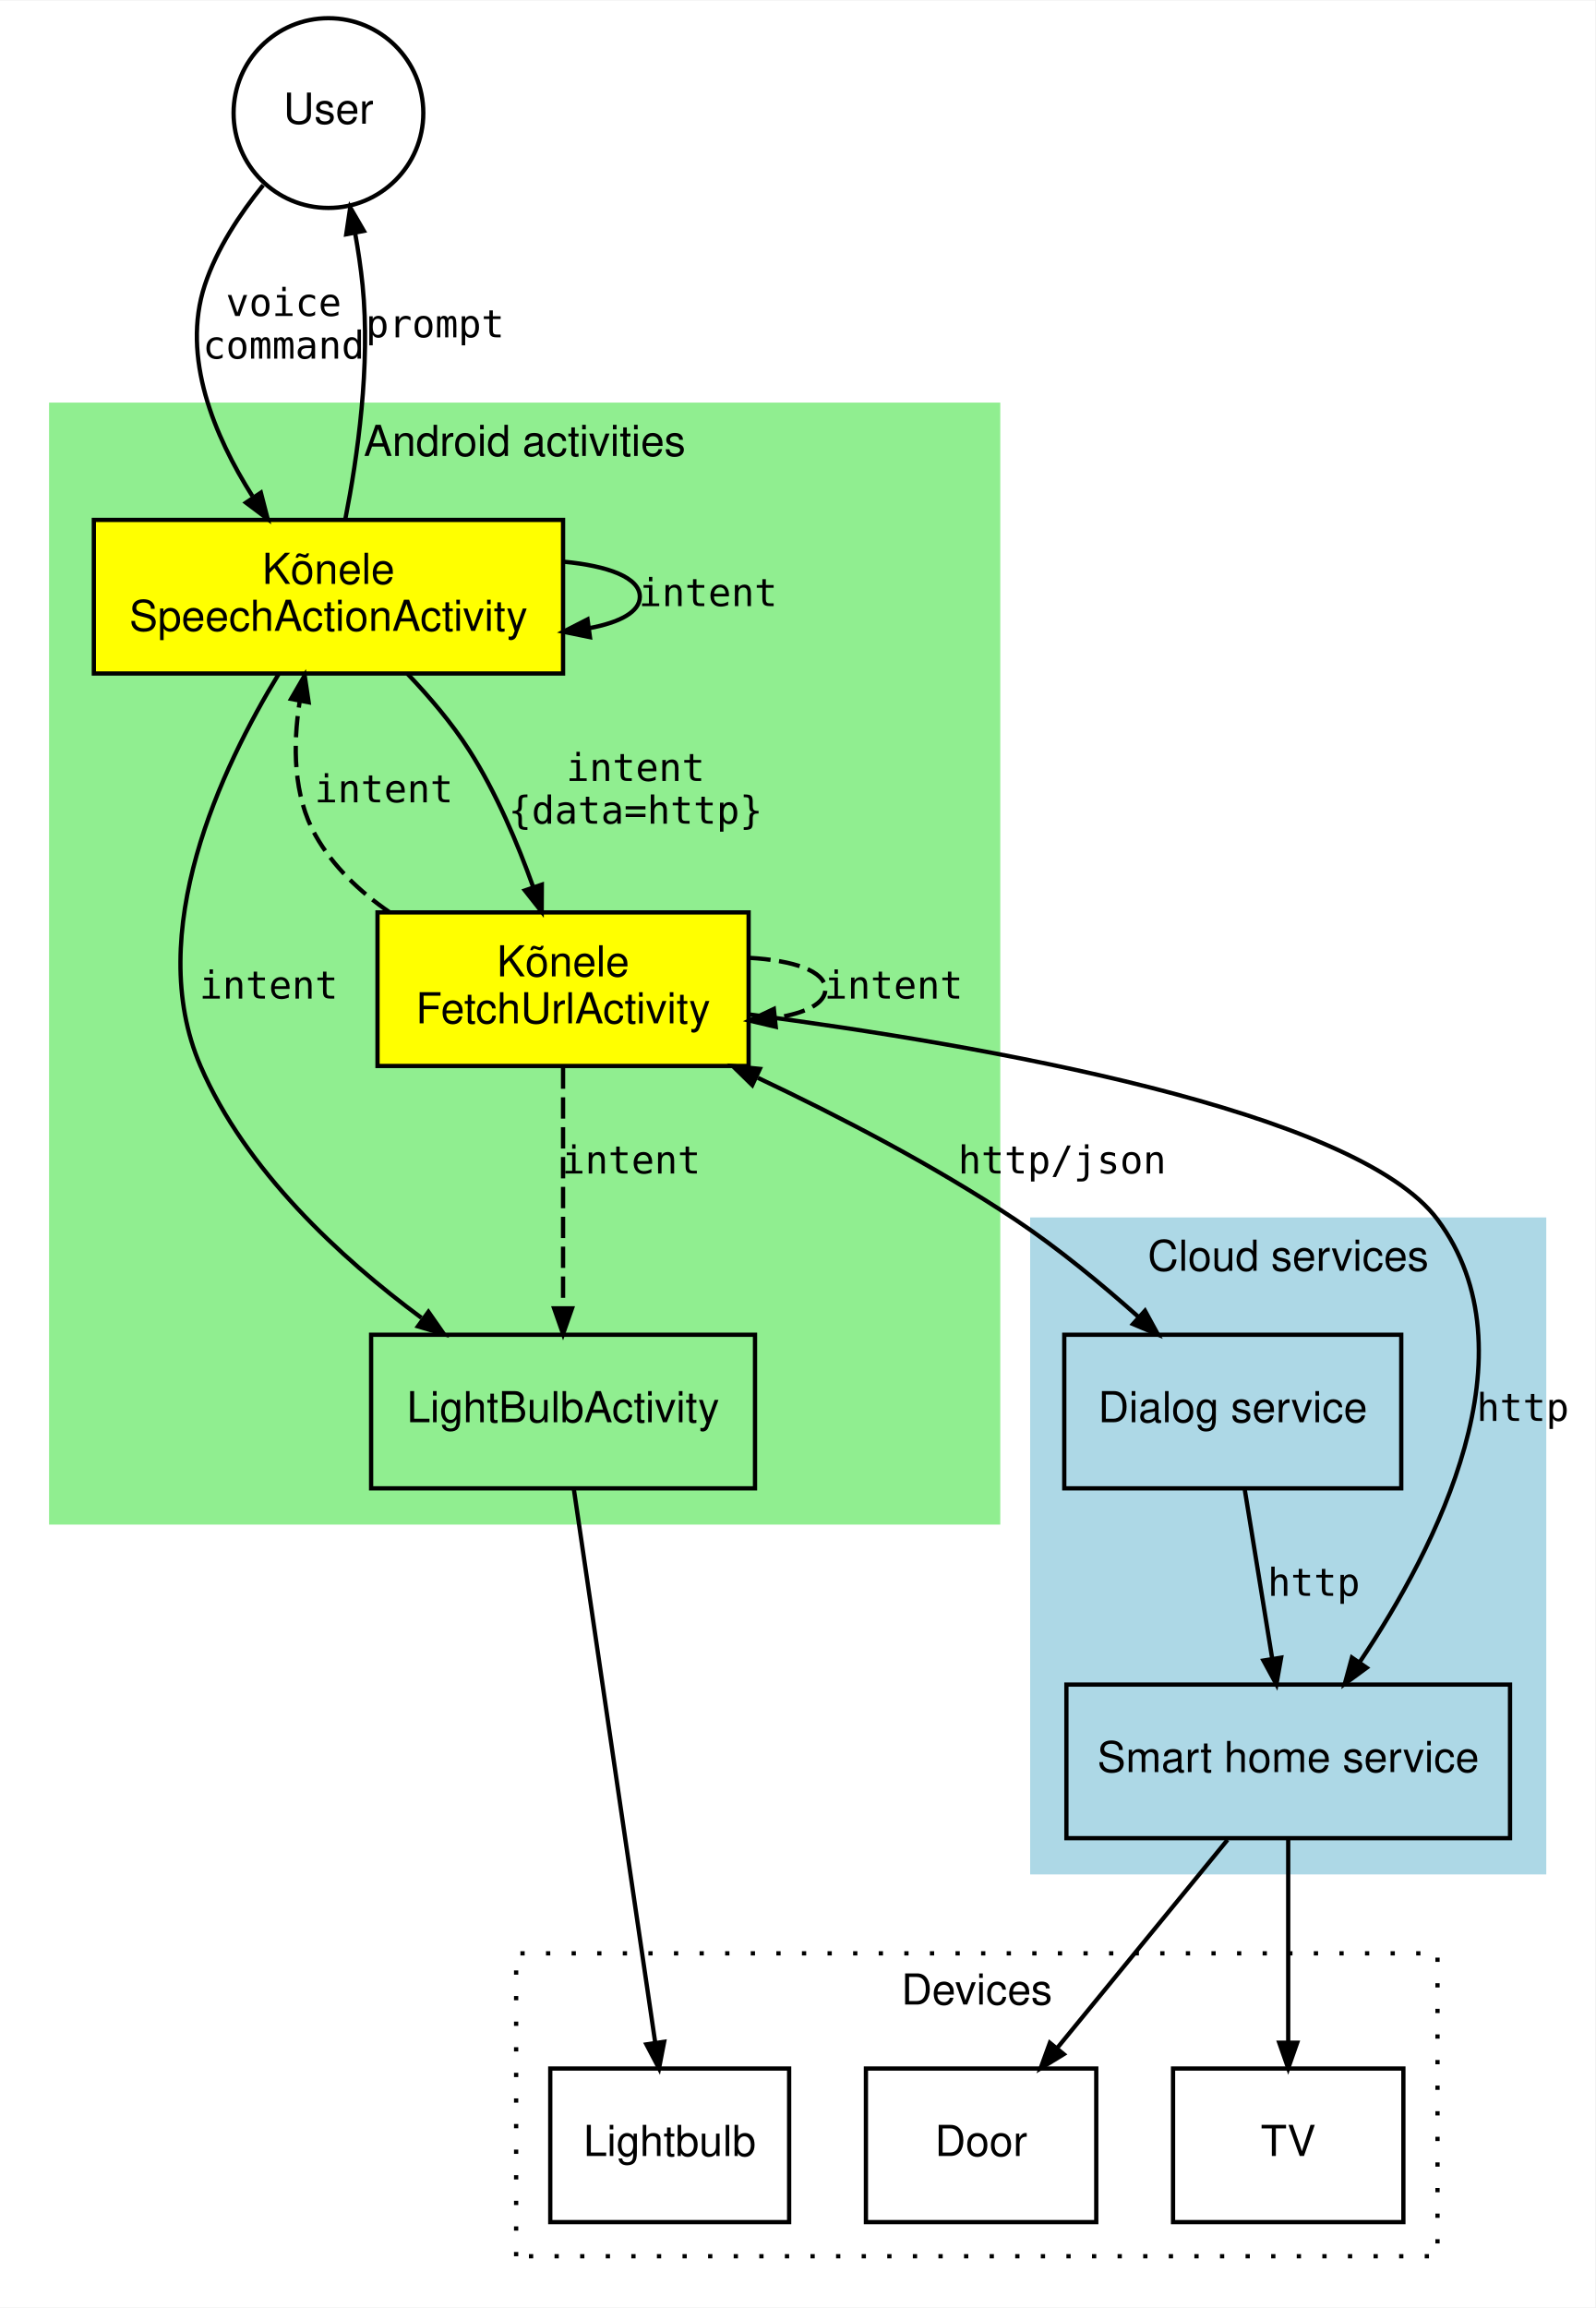
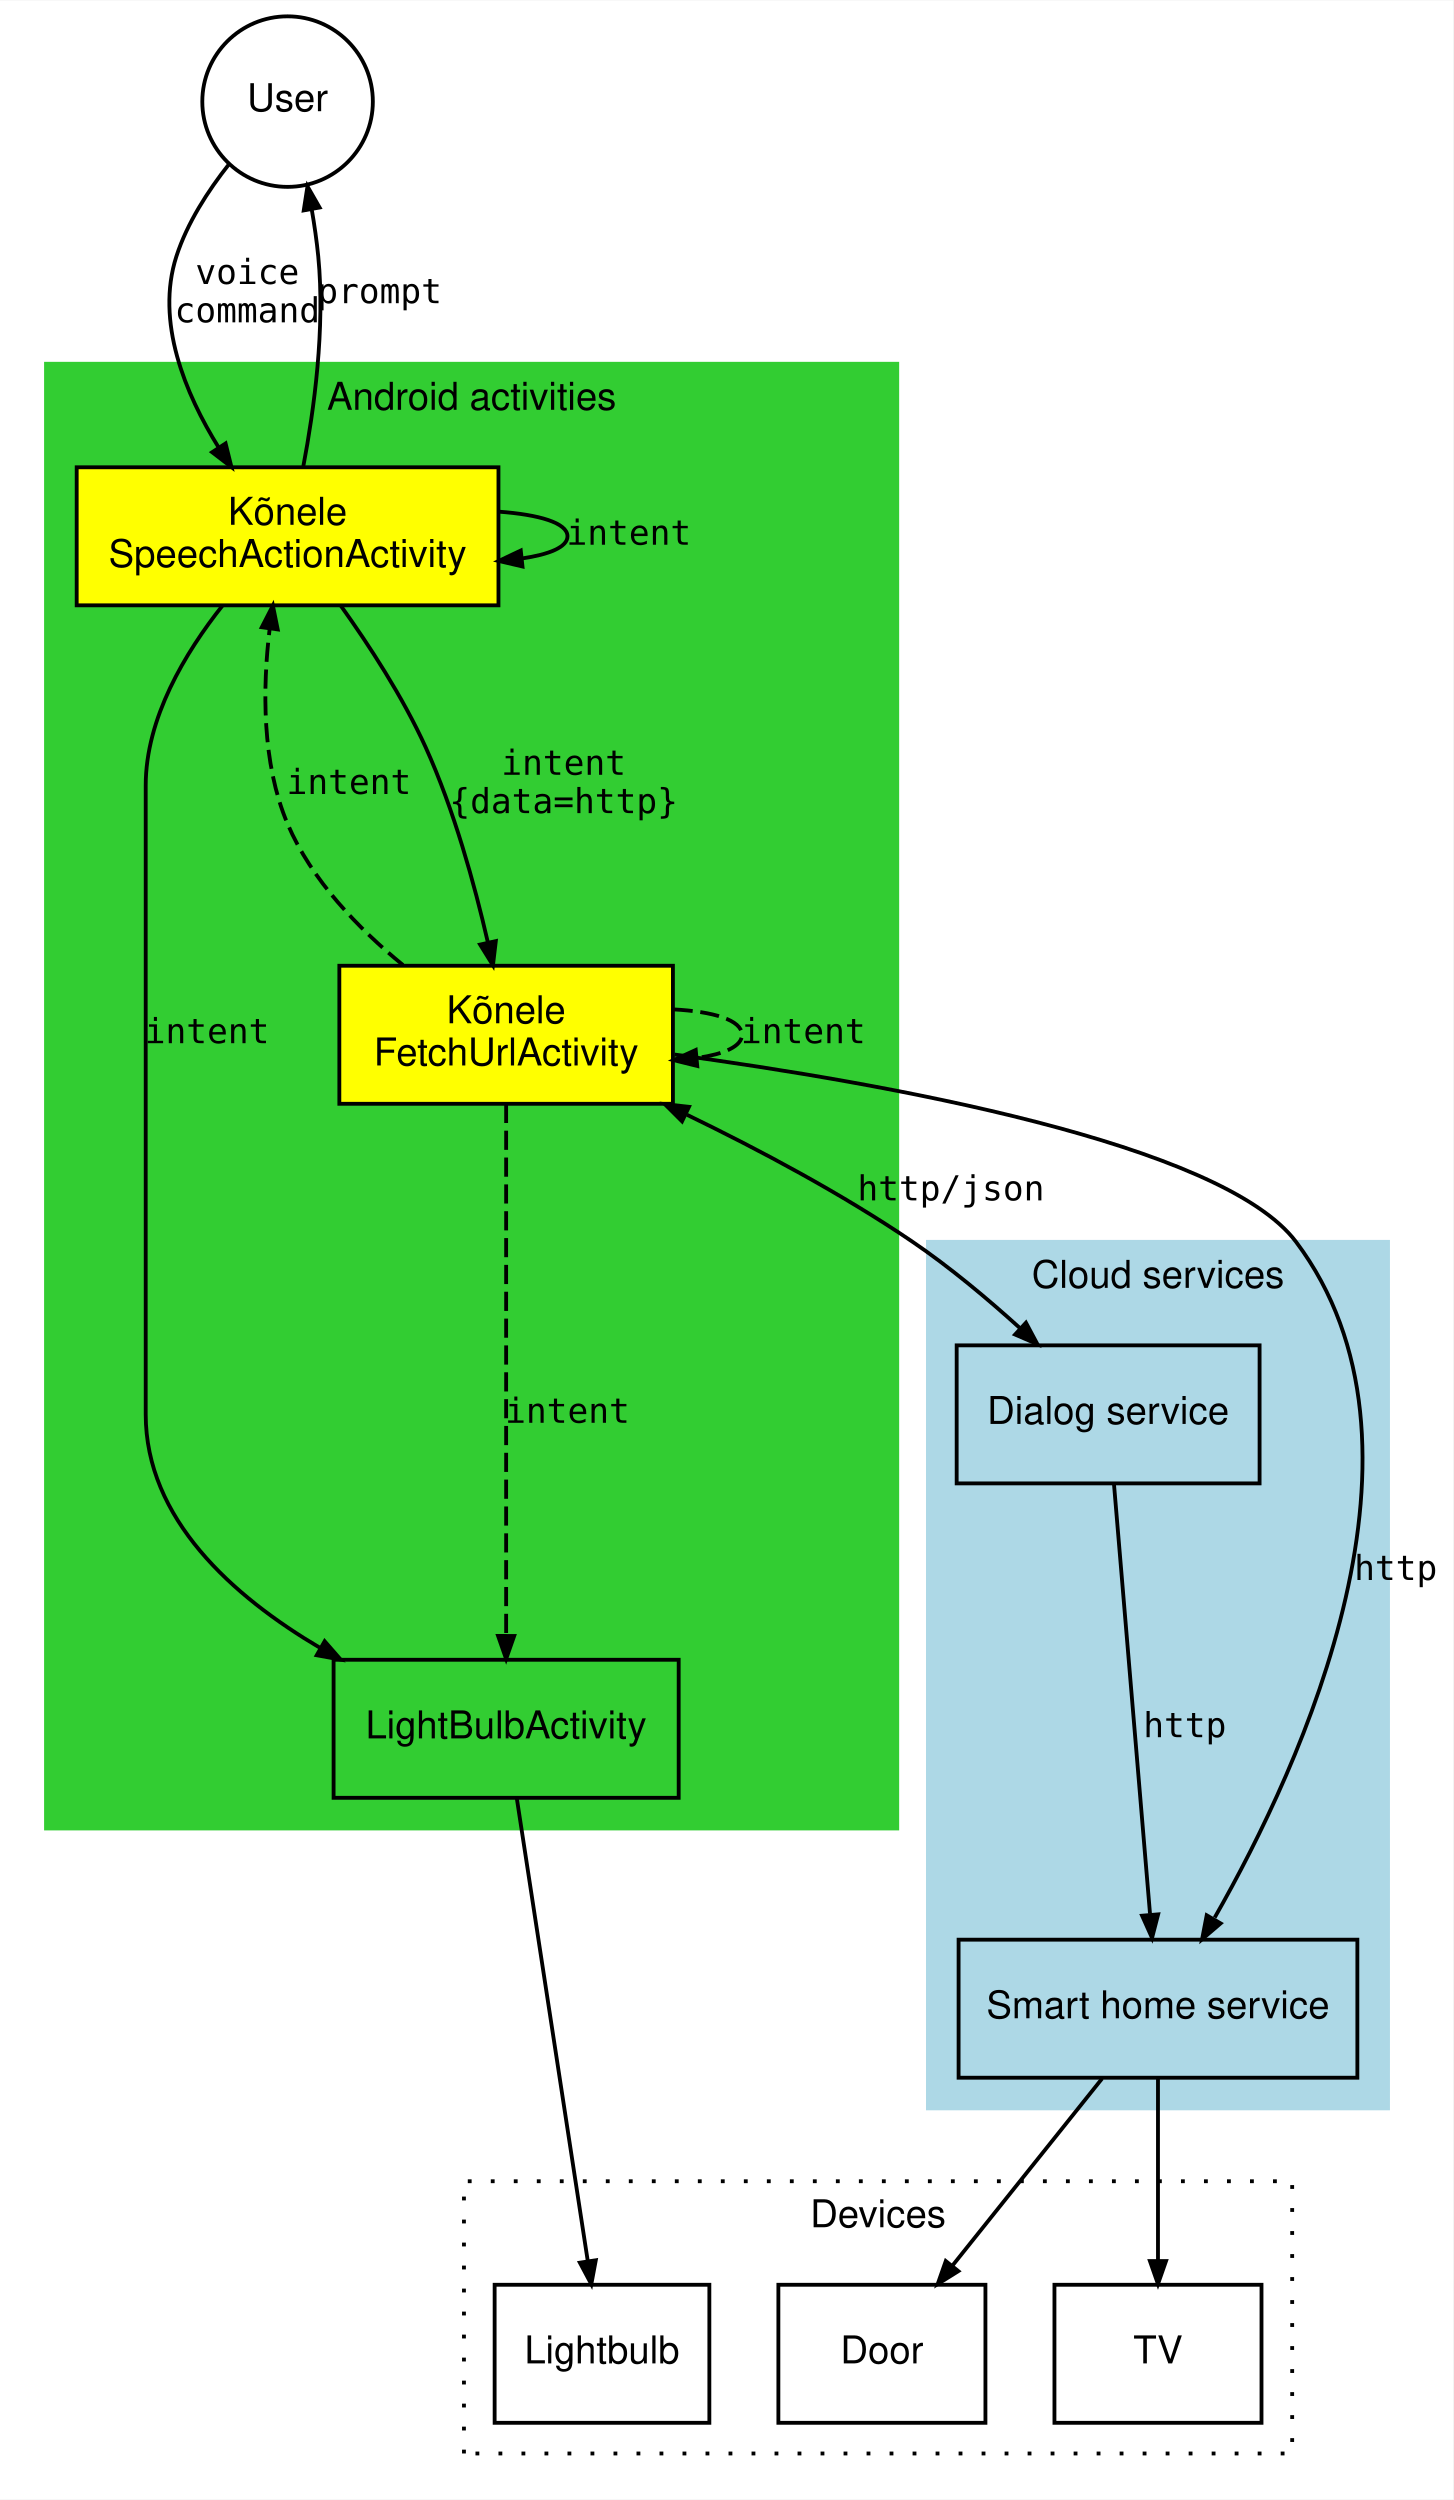
- <svg xmlns="http://www.w3.org/2000/svg" xmlns:xlink="http://www.w3.org/1999/xlink" width="374pt" height="541pt" viewBox="0.00 0.00 374.00 540.74">
-   <g id="graph0" class="graph" transform="scale(1 1) rotate(0) translate(4 536.738)">
-     <polygon fill="white" stroke="none" points="-4,4 -4,-536.738 370,-536.738 370,4 -4,4" />
+ <svg xmlns="http://www.w3.org/2000/svg" xmlns:xlink="http://www.w3.org/1999/xlink" width="379pt" height="652pt" viewBox="0.00 0.00 379.00 651.74">
+   <g id="graph0" class="graph" transform="scale(1 1) rotate(0) translate(4 647.7384)">
+     <polygon fill="#ffffff" stroke="transparent" points="-4,4 -4,-647.738 375,-647.738 375,4 -4,4" />
    <g id="clust1" class="cluster">
-       <polygon fill="lightblue" stroke="lightblue" points="238,-98 238,-251 358,-251 358,-98 238,-98" />
-       <text text-anchor="middle" x="298" y="-239" font-family="Helvetica,sans-Serif" font-size="10.00">Cloud services</text>
+       <polygon fill="#add8e6" stroke="#add8e6" points="238,-98 238,-324 358,-324 358,-98 238,-98" />
+       <text text-anchor="middle" x="298" y="-312" font-family="Helvetica,sans-Serif" font-size="10.00" fill="#000000">Cloud services</text>
    </g>
    <g id="clust2" class="cluster">
-       <polygon fill="none" stroke="black" stroke-dasharray="1,5" points="117,-8 117,-79 333,-79 333,-8 117,-8" />
-       <text text-anchor="middle" x="225" y="-67" font-family="Helvetica,sans-Serif" font-size="10.00">Devices</text>
+       <polygon fill="none" stroke="#000000" stroke-dasharray="1,5" points="117,-8 117,-79 333,-79 333,-8 117,-8" />
+       <text text-anchor="middle" x="225" y="-67" font-family="Helvetica,sans-Serif" font-size="10.00" fill="#000000">Devices</text>
    </g>
    <g id="clust3" class="cluster">
-       <polygon fill="lightgreen" stroke="lightgreen" points="8,-180 8,-442 230,-442 230,-180 8,-180" />
-       <text text-anchor="middle" x="119" y="-430" font-family="Helvetica,sans-Serif" font-size="10.00">Android activities</text>
+       <polygon fill="#32cd32" stroke="#32cd32" points="8,-171 8,-553 230,-553 230,-171 8,-171" />
+       <text text-anchor="middle" x="119" y="-541" font-family="Helvetica,sans-Serif" font-size="10.00" fill="#000000">Android activities</text>
    </g>
    <g id="node1" class="node">
-       <ellipse fill="none" stroke="black" cx="73" cy="-510.369" rx="22.239" ry="22.239" />
-       <text text-anchor="middle" x="73" y="-507.869" font-family="Helvetica,sans-Serif" font-size="10.00">User</text>
+       <ellipse fill="none" stroke="#000000" cx="71" cy="-621.369" rx="22.239" ry="22.239" />
+       <text text-anchor="middle" x="71" y="-618.869" font-family="Helvetica,sans-Serif" font-size="10.00" fill="#000000">User</text>
    </g>
    <g id="node2" class="node">
      <g id="a_node2">
        <a xlink:title="Maps natural language audio to an Android intent using an external recognition service, possibly followed by its own rewrite rules, and then launches the intent.">
-           <polygon fill="yellow" stroke="black" points="128,-415 18,-415 18,-379 128,-379 128,-415" />
-           <text text-anchor="middle" x="73" y="-400" font-family="Helvetica,sans-Serif" font-size="10.00">Kõnele</text>
-           <text text-anchor="middle" x="73" y="-389" font-family="Helvetica,sans-Serif" font-size="10.00">SpeechActionActivity</text>
+           <polygon fill="#ffff00" stroke="#000000" points="126,-526 16,-526 16,-490 126,-490 126,-526" />
+           <text text-anchor="middle" x="71" y="-511" font-family="Helvetica,sans-Serif" font-size="10.00" fill="#000000">Kõnele</text>
+           <text text-anchor="middle" x="71" y="-500" font-family="Helvetica,sans-Serif" font-size="10.00" fill="#000000">SpeechActionActivity</text>
        </a>
      </g>
    </g>
    <g id="edge1" class="edge">
-       <path fill="none" stroke="black" d="M57.691,-493.465C52.264,-486.768 46.809,-478.549 44,-470 38.467,-453.16 46.276,-434.616 55.178,-420.566" />
-       <polygon fill="black" stroke="black" points="57.161,-421.377 58.752,-415.223 53.67,-419.042 57.161,-421.377" />
-       <text text-anchor="middle" x="62.5" y="-462.8" font-family="monospace" font-size="9.00">voice</text>
-       <text text-anchor="middle" x="62.5" y="-452.8" font-family="monospace" font-size="9.00">command</text>
+       <path fill="none" stroke="#000000" d="M55.686,-605C50.257,-598.125 44.803,-589.707 42,-581 36.529,-564.005 44.238,-545.301 53.078,-531.08" />
+       <polygon fill="#000000" stroke="#000000" points="54.838,-532.226 56.364,-526.055 51.322,-529.927 54.838,-532.226" />
+       <text text-anchor="middle" x="60.5" y="-573.8" font-family="monospace" font-size="9.00" fill="#000000">voice</text>
+       <text text-anchor="middle" x="60.5" y="-563.8" font-family="monospace" font-size="9.00" fill="#000000">command</text>
    </g>
    <g id="edge2" class="edge">
-       <path fill="none" stroke="black" d="M76.95,-415.156C79.817,-429.736 82.888,-451.229 81,-470 80.597,-474.01 79.968,-478.215 79.236,-482.323" />
-       <polygon fill="black" stroke="black" points="77.169,-481.951 78.104,-488.239 81.294,-482.741 77.169,-481.951" />
-       <text text-anchor="middle" x="98" y="-457.8" font-family="monospace" font-size="9.00">prompt</text>
+       <path fill="none" stroke="#000000" d="M75.111,-526.288C77.921,-541.046 80.83,-562.348 79,-581 78.606,-585.013 77.997,-589.219 77.287,-593.337" />
+       <polygon fill="#000000" stroke="#000000" points="75.215,-592.994 76.188,-599.276 79.345,-593.758 75.215,-592.994" />
+       <text text-anchor="middle" x="95" y="-568.8" font-family="monospace" font-size="9.00" fill="#000000">prompt</text>
    </g>
    <g id="edge5" class="edge">
-       <path fill="none" stroke="black" d="M128.073,-405.212C138.574,-404.23 146,-401.492 146,-397 146,-393.42 141.284,-390.955 134.055,-389.604" />
-       <polygon fill="black" stroke="black" points="134.302,-387.518 128.073,-388.788 133.734,-391.68 134.302,-387.518" />
-       <text text-anchor="middle" x="162" y="-394.8" font-family="monospace" font-size="9.00">intent</text>
+       <path fill="none" stroke="#000000" d="M126.073,-514.427C136.574,-513.658 144,-511.516 144,-508 144,-505.199 139.285,-503.269 132.055,-502.212" />
+       <polygon fill="#000000" stroke="#000000" points="132.262,-500.122 126.073,-501.573 131.816,-504.298 132.262,-500.122" />
+       <text text-anchor="middle" x="160" y="-505.8" font-family="monospace" font-size="9.00" fill="#000000">intent</text>
    </g>
    <g id="node8" class="node">
      <g id="a_node8">
        <a xlink:title="Fetches JSON from a URL, interprets it as an Android intent and launches it.">
-           <polygon fill="yellow" stroke="black" points="171.5,-323 84.5,-323 84.5,-287 171.5,-287 171.5,-323" />
-           <text text-anchor="middle" x="128" y="-308" font-family="Helvetica,sans-Serif" font-size="10.00">Kõnele</text>
-           <text text-anchor="middle" x="128" y="-297" font-family="Helvetica,sans-Serif" font-size="10.00">FetchUrlActivity</text>
+           <polygon fill="#ffff00" stroke="#000000" points="171.5,-396 84.5,-396 84.5,-360 171.5,-360 171.5,-396" />
+           <text text-anchor="middle" x="128" y="-381" font-family="Helvetica,sans-Serif" font-size="10.00" fill="#000000">Kõnele</text>
+           <text text-anchor="middle" x="128" y="-370" font-family="Helvetica,sans-Serif" font-size="10.00" fill="#000000">FetchUrlActivity</text>
        </a>
      </g>
    </g>
    <g id="edge3" class="edge">
-       <path fill="none" stroke="black" d="M91.529,-378.927C96.675,-373.542 101.955,-367.335 106,-361 112.292,-351.146 117.334,-339.197 120.996,-328.957" />
-       <polygon fill="black" stroke="black" points="123.026,-329.511 122.992,-323.155 119.054,-328.146 123.026,-329.511" />
-       <text text-anchor="middle" x="145" y="-353.8" font-family="monospace" font-size="9.00">intent</text>
-       <text text-anchor="middle" x="145" y="-343.8" font-family="monospace" font-size="9.00">{data=http}</text>
+       <path fill="none" stroke="#000000" d="M84.822,-489.984C92.24,-479.621 101.054,-466.092 107,-453 114.387,-436.733 119.743,-417.28 123.197,-402.262" />
+       <polygon fill="#000000" stroke="#000000" points="125.31,-402.432 124.56,-396.119 121.21,-401.521 125.31,-402.432" />
+       <text text-anchor="middle" x="143" y="-445.8" font-family="monospace" font-size="9.00" fill="#000000">intent</text>
+       <text text-anchor="middle" x="143" y="-435.8" font-family="monospace" font-size="9.00" fill="#000000">{data=http}</text>
    </g>
    <g id="node9" class="node">
      <g id="a_node9">
        <a xlink:title="Maps Android intent to an action on a concrete device.">
-           <polygon fill="none" stroke="black" points="173,-224 83,-224 83,-188 173,-188 173,-224" />
-           <text text-anchor="middle" x="128" y="-203.5" font-family="Helvetica,sans-Serif" font-size="10.00">LightBulbActivity</text>
+           <polygon fill="none" stroke="#000000" points="173,-215 83,-215 83,-179 173,-179 173,-215" />
+           <text text-anchor="middle" x="128" y="-194.5" font-family="Helvetica,sans-Serif" font-size="10.00" fill="#000000">LightBulbActivity</text>
        </a>
      </g>
    </g>
    <g id="edge4" class="edge">
-       <path fill="none" stroke="black" d="M61.337,-378.886C47.967,-356.99 29.532,-318.17 43,-287 53.58,-262.514 75.751,-242.059 94.797,-227.962" />
-       <polygon fill="black" stroke="black" points="96.435,-229.37 100.073,-224.157 93.978,-225.963 96.435,-229.37" />
-       <text text-anchor="middle" x="59" y="-302.8" font-family="monospace" font-size="9.00">intent</text>
+       <path fill="none" stroke="#000000" d="M54.016,-489.912C44.289,-477.647 34,-460.53 34,-443 34,-443 34,-443 34,-279 34,-251.82 56.594,-231.581 79.627,-218.011" />
+       <polygon fill="#000000" stroke="#000000" points="80.67,-219.834 84.852,-215.046 78.597,-216.181 80.67,-219.834" />
+       <text text-anchor="middle" x="50" y="-375.8" font-family="monospace" font-size="9.00" fill="#000000">intent</text>
    </g>
    <g id="node3" class="node">
      <g id="a_node3">
        <a xlink:title="Maps a natural language string (in the incoming HTTP query) to some action (performed e.g. via other services). Responds with an Android intent (encoded in JSON).">
-           <polygon fill="none" stroke="black" points="324.5,-224 245.5,-224 245.5,-188 324.5,-188 324.5,-224" />
-           <text text-anchor="middle" x="285" y="-203.5" font-family="Helvetica,sans-Serif" font-size="10.00">Dialog service</text>
+           <polygon fill="none" stroke="#000000" points="324.5,-297 245.5,-297 245.5,-261 324.5,-261 324.5,-297" />
+           <text text-anchor="middle" x="285" y="-276.5" font-family="Helvetica,sans-Serif" font-size="10.00" fill="#000000">Dialog service</text>
        </a>
      </g>
    </g>
    <g id="node4" class="node">
      <g id="a_node4">
        <a xlink:title="Maps REST queries to commands to actual devices.">
-           <polygon fill="none" stroke="black" points="350,-142 246,-142 246,-106 350,-106 350,-142" />
-           <text text-anchor="middle" x="298" y="-121.5" font-family="Helvetica,sans-Serif" font-size="10.00">Smart home service</text>
+           <polygon fill="none" stroke="#000000" points="350,-142 246,-142 246,-106 350,-106 350,-142" />
+           <text text-anchor="middle" x="298" y="-121.5" font-family="Helvetica,sans-Serif" font-size="10.00" fill="#000000">Smart home service</text>
        </a>
      </g>
    </g>
    <g id="edge10" class="edge">
-       <path fill="none" stroke="black" d="M287.821,-187.641C289.708,-176.031 292.211,-160.625 294.263,-147.997" />
-       <polygon fill="black" stroke="black" points="296.34,-148.309 295.229,-142.05 292.194,-147.636 296.34,-148.309" />
-       <text text-anchor="middle" x="304" y="-162.8" font-family="monospace" font-size="9.00">http</text>
+       <path fill="none" stroke="#000000" d="M286.517,-260.916C288.843,-233.182 293.297,-180.076 295.922,-148.78" />
+       <polygon fill="#000000" stroke="#000000" points="298.044,-148.604 296.453,-142.449 293.858,-148.253 298.044,-148.604" />
+       <text text-anchor="middle" x="305" y="-194.8" font-family="monospace" font-size="9.00" fill="#000000">http</text>
    </g>
    <g id="node6" class="node">
-       <polygon fill="none" stroke="black" points="253,-52 199,-52 199,-16 253,-16 253,-52" />
-       <text text-anchor="middle" x="226" y="-31.5" font-family="Helvetica,sans-Serif" font-size="10.00">Door</text>
+       <polygon fill="none" stroke="#000000" points="253,-52 199,-52 199,-16 253,-16 253,-52" />
+       <text text-anchor="middle" x="226" y="-31.5" font-family="Helvetica,sans-Serif" font-size="10.00" fill="#000000">Door</text>
    </g>
    <g id="edge12" class="edge">
-       <path fill="none" stroke="black" d="M283.775,-105.614C272.361,-91.663 256.269,-71.995 243.965,-56.958" />
-       <polygon fill="black" stroke="black" points="245.375,-55.364 239.95,-52.05 242.124,-58.024 245.375,-55.364" />
+       <path fill="none" stroke="#000000" d="M283.43,-105.787C272.207,-91.758 256.615,-72.269 244.509,-57.136" />
+       <polygon fill="#000000" stroke="#000000" points="245.937,-55.559 240.549,-52.186 242.657,-58.183 245.937,-55.559" />
    </g>
    <g id="node7" class="node">
-       <polygon fill="none" stroke="black" points="325,-52 271,-52 271,-16 325,-16 325,-52" />
-       <text text-anchor="middle" x="298" y="-31.5" font-family="Helvetica,sans-Serif" font-size="10.00">TV</text>
+       <polygon fill="none" stroke="#000000" points="325,-52 271,-52 271,-16 325,-16 325,-52" />
+       <text text-anchor="middle" x="298" y="-31.5" font-family="Helvetica,sans-Serif" font-size="10.00" fill="#000000">TV</text>
    </g>
    <g id="edge11" class="edge">
-       <path fill="none" stroke="black" d="M298,-105.614C298,-92.027 298,-73.017 298,-58.144" />
-       <polygon fill="black" stroke="black" points="300.1,-58.05 298,-52.05 295.9,-58.05 300.1,-58.05" />
+       <path fill="none" stroke="#000000" d="M298,-105.787C298,-92.124 298,-73.282 298,-58.329" />
+       <polygon fill="#000000" stroke="#000000" points="300.1,-58.186 298,-52.186 295.9,-58.186 300.1,-58.186" />
    </g>
    <g id="node5" class="node">
-       <polygon fill="none" stroke="black" points="181,-52 125,-52 125,-16 181,-16 181,-52" />
-       <text text-anchor="middle" x="153" y="-31.5" font-family="Helvetica,sans-Serif" font-size="10.00">Lightbulb</text>
+       <polygon fill="none" stroke="#000000" points="181,-52 125,-52 125,-16 181,-16 181,-52" />
+       <text text-anchor="middle" x="153" y="-31.5" font-family="Helvetica,sans-Serif" font-size="10.00" fill="#000000">Lightbulb</text>
    </g>
    <g id="edge8" class="edge">
-       <path fill="none" stroke="black" stroke-dasharray="5,2" d="M87.341,-323.025C80.394,-327.798 74.105,-333.728 70,-341 64.705,-350.379 64.65,-362.151 66.249,-372.394" />
-       <polygon fill="black" stroke="black" points="64.235,-373.042 67.426,-378.54 68.36,-372.252 64.235,-373.042" />
-       <text text-anchor="middle" x="86" y="-348.8" font-family="monospace" font-size="9.00">intent</text>
+       <path fill="none" stroke="#000000" stroke-dasharray="5,2" d="M101.099,-396.183C89.524,-405.648 77.236,-418.318 71,-433 64.23,-448.94 64.495,-468.56 66.312,-483.735" />
+       <polygon fill="#000000" stroke="#000000" points="64.268,-484.287 67.169,-489.943 68.428,-483.712 64.268,-484.287" />
+       <text text-anchor="middle" x="87" y="-440.8" font-family="monospace" font-size="9.00" fill="#000000">intent</text>
    </g>
    <g id="edge14" class="edge">
-       <path fill="none" stroke="black" d="M173.671,-284.219C192.902,-275.123 215.147,-263.562 234,-251 244.017,-244.325 254.225,-235.904 262.85,-228.221" />
-       <polygon fill="black" stroke="black" points="172.352,-282.518 167.806,-286.962 174.131,-286.322 172.352,-282.518" />
-       <polygon fill="black" stroke="black" points="264.426,-229.626 267.467,-224.043 261.609,-226.511 264.426,-229.626" />
-       <text text-anchor="middle" x="245" y="-261.8" font-family="monospace" font-size="9.00">http/json</text>
+       <path fill="none" stroke="#000000" d="M175.147,-357.142C194.051,-347.98 215.658,-336.47 234,-324 243.722,-317.39 253.596,-309.115 262.034,-301.47" />
+       <polygon fill="#000000" stroke="#000000" points="173.876,-355.422 169.373,-359.908 175.691,-359.209 173.876,-355.422" />
+       <polygon fill="#000000" stroke="#000000" points="263.57,-302.91 266.563,-297.302 260.726,-299.82 263.57,-302.91" />
+       <text text-anchor="middle" x="244" y="-334.8" font-family="monospace" font-size="9.00" fill="#000000">http/json</text>
    </g>
    <g id="edge6" class="edge">
-       <path fill="none" stroke="black" d="M171.749,-299.068C226.065,-291.922 313.909,-276.659 333,-251 356.124,-219.921 332.875,-174.298 314.797,-147.324" />
-       <polygon fill="black" stroke="black" points="316.395,-145.942 311.266,-142.188 312.935,-148.322 316.395,-145.942" />
-       <text text-anchor="middle" x="353" y="-203.8" font-family="monospace" font-size="9.00">http</text>
+       <path fill="none" stroke="#000000" d="M171.922,-372.845C226.459,-365.424 314.685,-349.721 334,-324 373.779,-271.029 335.839,-188.17 312.788,-147.762" />
+       <polygon fill="#000000" stroke="#000000" points="314.337,-146.249 309.506,-142.117 310.706,-148.36 314.337,-146.249" />
+       <text text-anchor="middle" x="360" y="-235.8" font-family="monospace" font-size="9.00" fill="#000000">http</text>
    </g>
    <g id="edge9" class="edge">
-       <path fill="none" stroke="black" stroke-dasharray="5,2" d="M171.669,-312.352C181.93,-311.747 189.5,-309.297 189.5,-305 189.5,-301.643 184.88,-299.413 177.966,-298.31" />
-       <polygon fill="black" stroke="black" points="177.856,-296.187 171.669,-297.648 177.417,-300.364 177.856,-296.187" />
-       <text text-anchor="middle" x="205.5" y="-302.8" font-family="monospace" font-size="9.00">intent</text>
+       <path fill="none" stroke="#000000" stroke-dasharray="5,2" d="M171.669,-384.616C181.93,-384.073 189.5,-381.867 189.5,-378 189.5,-374.979 184.88,-372.972 177.966,-371.979" />
+       <polygon fill="#000000" stroke="#000000" points="177.84,-369.858 171.669,-371.384 177.445,-374.039 177.84,-369.858" />
+       <text text-anchor="middle" x="205.5" y="-375.8" font-family="monospace" font-size="9.00" fill="#000000">intent</text>
    </g>
    <g id="edge7" class="edge">
-       <path fill="none" stroke="black" stroke-dasharray="5,2" d="M128,-286.658C128,-270.934 128,-247.631 128,-230.287" />
-       <polygon fill="black" stroke="black" points="130.1,-230.191 128,-224.192 125.9,-230.192 130.1,-230.191" />
-       <text text-anchor="middle" x="144" y="-261.8" font-family="monospace" font-size="9.00">intent</text>
+       <path fill="none" stroke="#000000" stroke-dasharray="5,2" d="M128,-359.983C128,-327.271 128,-258.096 128,-221.266" />
+       <polygon fill="#000000" stroke="#000000" points="130.1,-221.212 128,-215.213 125.9,-221.213 130.1,-221.212" />
+       <text text-anchor="middle" x="144" y="-276.8" font-family="monospace" font-size="9.00" fill="#000000">intent</text>
    </g>
    <g id="edge13" class="edge">
-       <path fill="none" stroke="black" d="M130.535,-187.764C135.057,-157.011 144.518,-92.674 149.6,-58.12" />
-       <polygon fill="black" stroke="black" points="151.7,-58.271 150.496,-52.029 147.545,-57.66 151.7,-58.271" />
+       <path fill="none" stroke="#000000" d="M130.771,-178.933C135.276,-149.56 144.194,-91.416 149.258,-58.4" />
+       <polygon fill="#000000" stroke="#000000" points="151.383,-58.397 150.217,-52.148 147.231,-57.76 151.383,-58.397" />
    </g>
  </g>
</svg>
